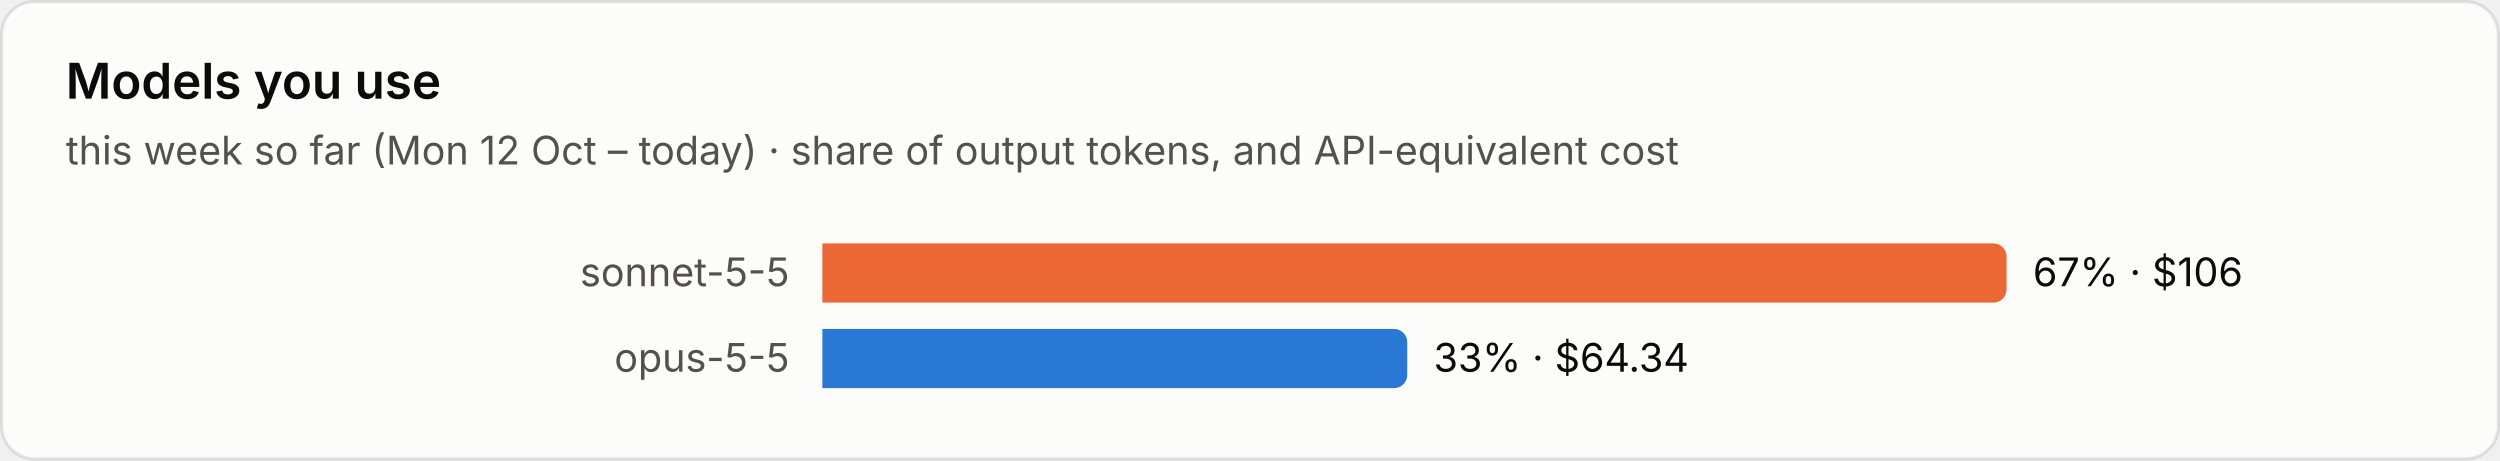
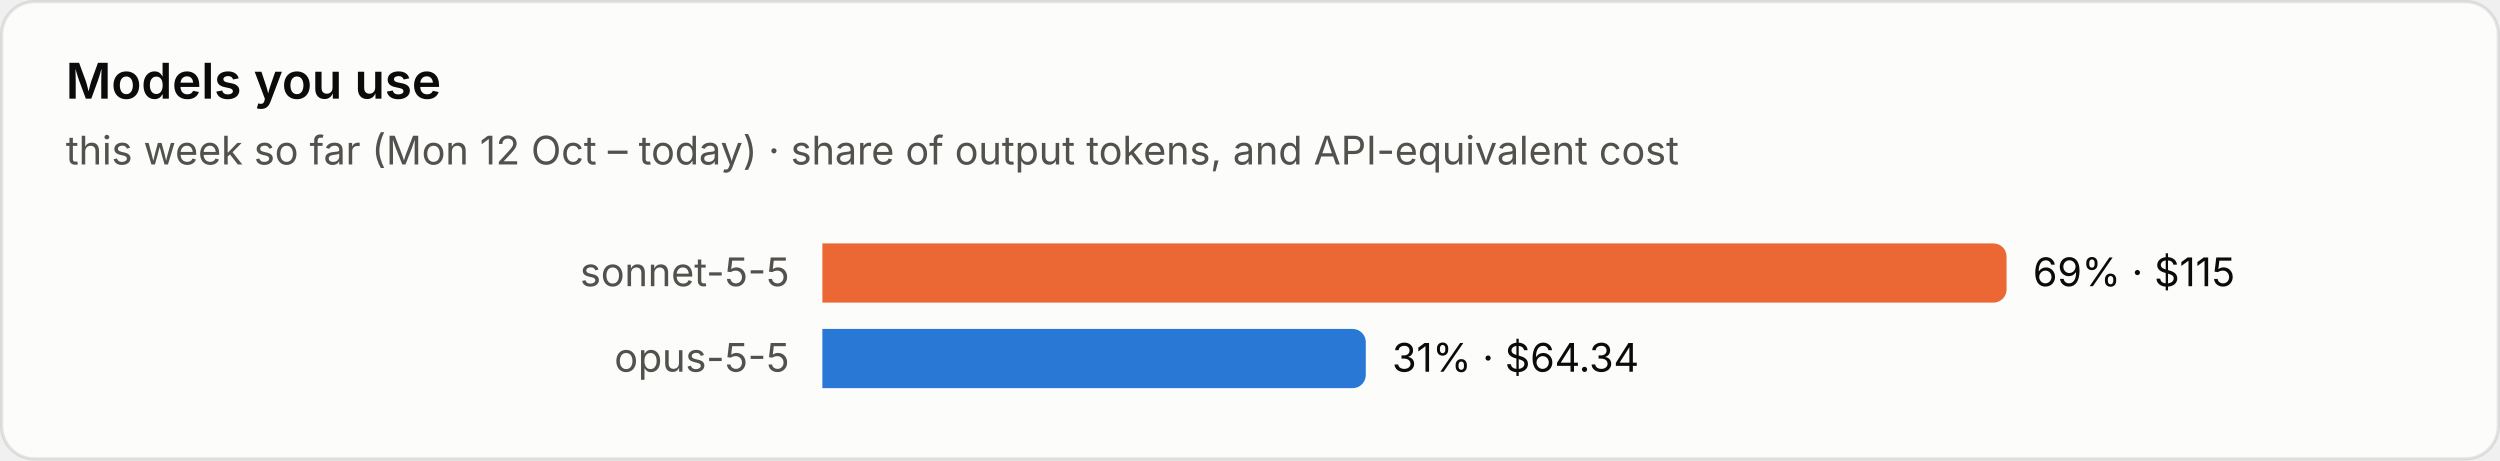
<svg xmlns="http://www.w3.org/2000/svg" viewBox="0 0 760 140" width="760" height="140" role="img" aria-label="Models you use">
  <style>text{font-family:system-ui,-apple-system,"Segoe UI",sans-serif;font-variant-numeric:tabular-nums}.bg{fill:#fcfcfb;stroke:rgba(11,11,11,.10)}.tp{fill:#0b0b0b}.ts{fill:#52514e}.tm{fill:#898781}.grid{stroke:#e1e0d9;stroke-width:1}.base{stroke:#c3c2b7;stroke-width:1}.so{fill:#b5b3ad}.lo{stroke:#b5b3ad}.qe{fill:#f0efec}.ring{stroke:#fcfcfb}.area{fill-opacity:.1}.s0{fill:#2a78d6}.l0{stroke:#2a78d6}.s1{fill:#eb6834}.l1{stroke:#eb6834}.s2{fill:#1baf7a}.l2{stroke:#1baf7a}.s3{fill:#eda100}.l3{stroke:#eda100}.s4{fill:#e87ba4}.l4{stroke:#e87ba4}.s5{fill:#008300}.l5{stroke:#008300}.s6{fill:#4a3aa7}.l6{stroke:#4a3aa7}.s7{fill:#e34948}.l7{stroke:#e34948}.q0{fill:#cde2fb}.q1{fill:#9ec5f4}.q2{fill:#6da7ec}.q3{fill:#3987e5}.q4{fill:#256abf}.q5{fill:#184f95}.q6{fill:#0d366b}.r0{fill:#f8d4d4}.r1{fill:#ec8f8f}.r2{fill:#c42f2f}.a0{fill:#fbe3e3}.a1{fill:#f5b8b8}.a2{fill:#ec8f8f}.a3{fill:#d65252}.a4{fill:#a82525}.tq0{fill:#0b0b0b}.tq1{fill:#0b0b0b}.tq2{fill:#0b0b0b}.tq3{fill:#ffffff}.tq4{fill:#ffffff}.tq5{fill:#ffffff}.tq6{fill:#ffffff}.tr0{fill:#0b0b0b}.tr1{fill:#0b0b0b}.tr2{fill:#ffffff}.ta0{fill:#0b0b0b}.ta1{fill:#0b0b0b}.ta2{fill:#0b0b0b}.ta3{fill:#ffffff}.ta4{fill:#ffffff}.tw{fill:#ffffff}@media (prefers-color-scheme:dark){.bg{fill:#1a1a19;stroke:rgba(255,255,255,.10)}.tp{fill:#fff}.ts{fill:#c3c2b7}.tm{fill:#898781}.grid{stroke:#2c2c2a}.base{stroke:#383835}.so{fill:#5c5b57}.lo{stroke:#5c5b57}.qe{fill:#262624}.ring{stroke:#1a1a19}.s0{fill:#3987e5}.l0{stroke:#3987e5}.s1{fill:#d95926}.l1{stroke:#d95926}.s2{fill:#199e70}.l2{stroke:#199e70}.s3{fill:#c98500}.l3{stroke:#c98500}.s4{fill:#d55181}.l4{stroke:#d55181}.s5{fill:#008300}.l5{stroke:#008300}.s6{fill:#9085e9}.l6{stroke:#9085e9}.s7{fill:#e66767}.l7{stroke:#e66767}.q0{fill:#16263a}.q1{fill:#123a66}.q2{fill:#184f95}.q3{fill:#256abf}.q4{fill:#3987e5}.q5{fill:#6da7ec}.q6{fill:#b7d3f6}.r0{fill:#4a2023}.r1{fill:#8c2c2f}.r2{fill:#e25555}.a0{fill:#3a1a1c}.a1{fill:#5e2427}.a2{fill:#8c2c2f}.a3{fill:#c43c3f}.a4{fill:#f07070}.tq0{fill:#ffffff}.tq1{fill:#ffffff}.tq2{fill:#ffffff}.tq3{fill:#ffffff}.tq4{fill:#ffffff}.tq5{fill:#0b0b0b}.tq6{fill:#0b0b0b}.tr0{fill:#ffffff}.tr1{fill:#ffffff}.tr2{fill:#ffffff}.ta0{fill:#ffffff}.ta1{fill:#ffffff}.ta2{fill:#ffffff}.ta3{fill:#ffffff}.ta4{fill:#0b0b0b}.tw{fill:#ffffff}}</style>
  <rect class="bg" x=".5" y=".5" width="759" height="139" rx="10" />
  <text class="tp" x="20" y="30" font-size="15" font-weight="600">Models you use</text>
  <text class="ts" x="20" y="50" font-size="12">this week so far (Mon 12 Oct – today) · share of output tokens, and API-equivalent cost</text>
  <text class="ts" x="240" y="87.0" font-size="12" text-anchor="end">sonnet-5-5</text>
  <path class="s1" d="M250 74h356.0a4 4 0 0 1 4 4v10a4 4 0 0 1-4 4h-356.0z" />
-   <text class="tp" x="618.0" y="87.0" font-size="12">67% · $106</text>
+   <text class="tp" x="618.0" y="87.0" font-size="12">69% · $115</text>
  <text class="ts" x="240" y="113.0" font-size="12" text-anchor="end">opus-5-5</text>
-   <path class="s0" d="M250 100h173.8a4 4 0 0 1 4 4v10a4 4 0 0 1-4 4h-173.8z" />
-   <text class="tp" x="435.8" y="113.0" font-size="12">33% · $64.34</text>
+   <path class="s0" d="M250 100h161.2a4 4 0 0 1 4 4v10a4 4 0 0 1-4 4h-161.2z" />
+   <text class="tp" x="423.2" y="113.0" font-size="12">31% · $64.34</text>
</svg>
